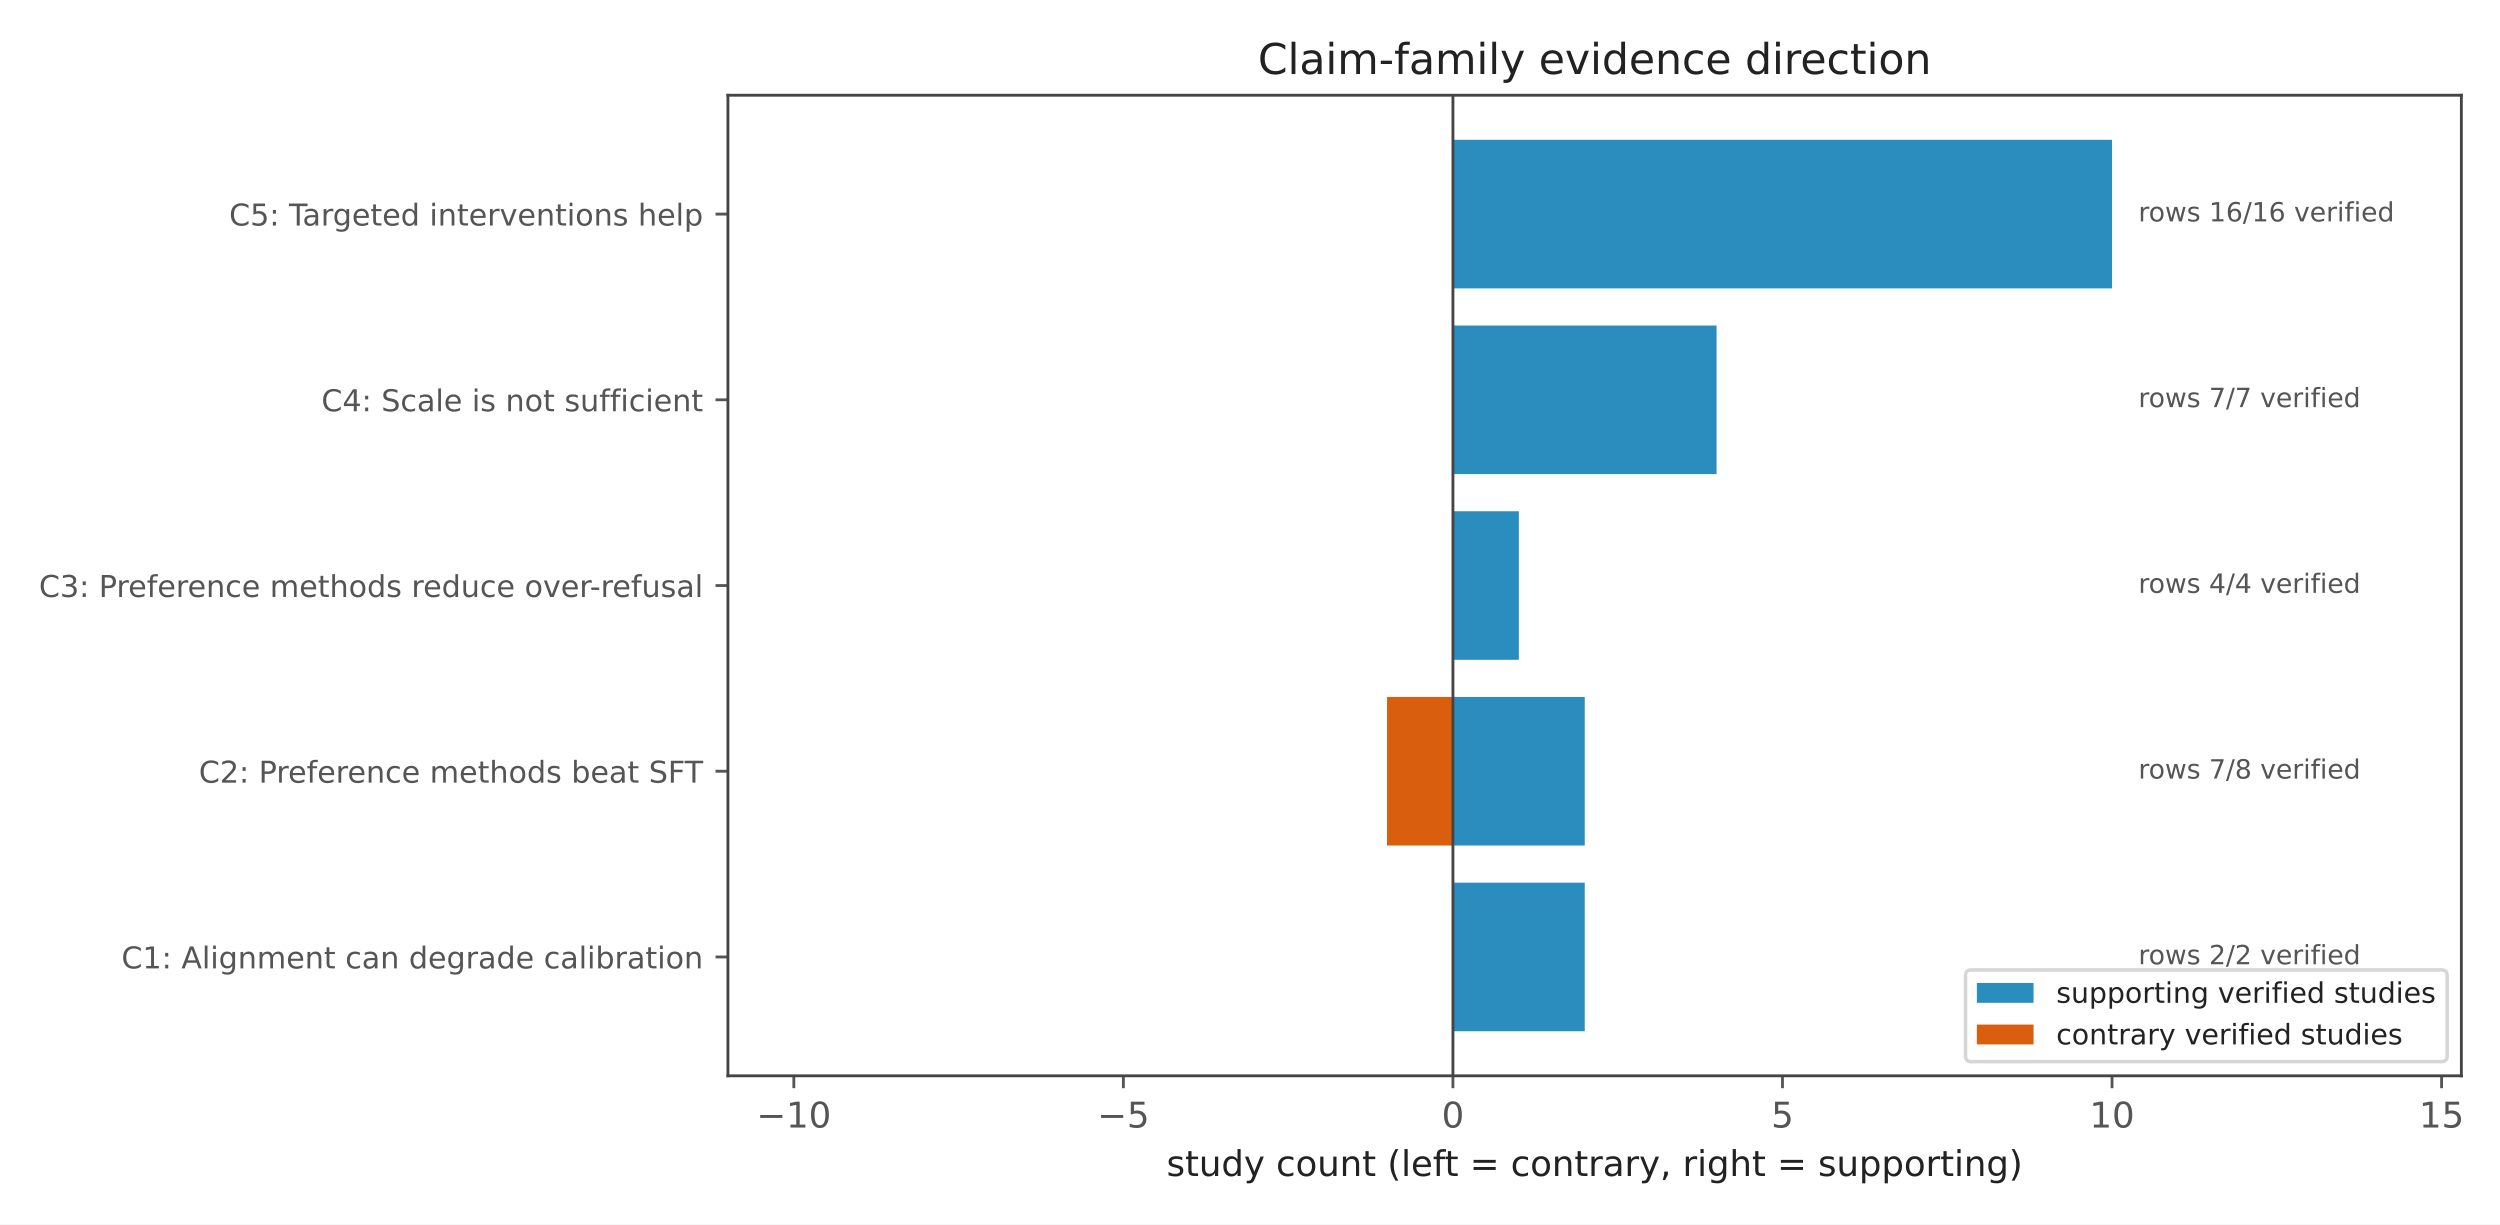
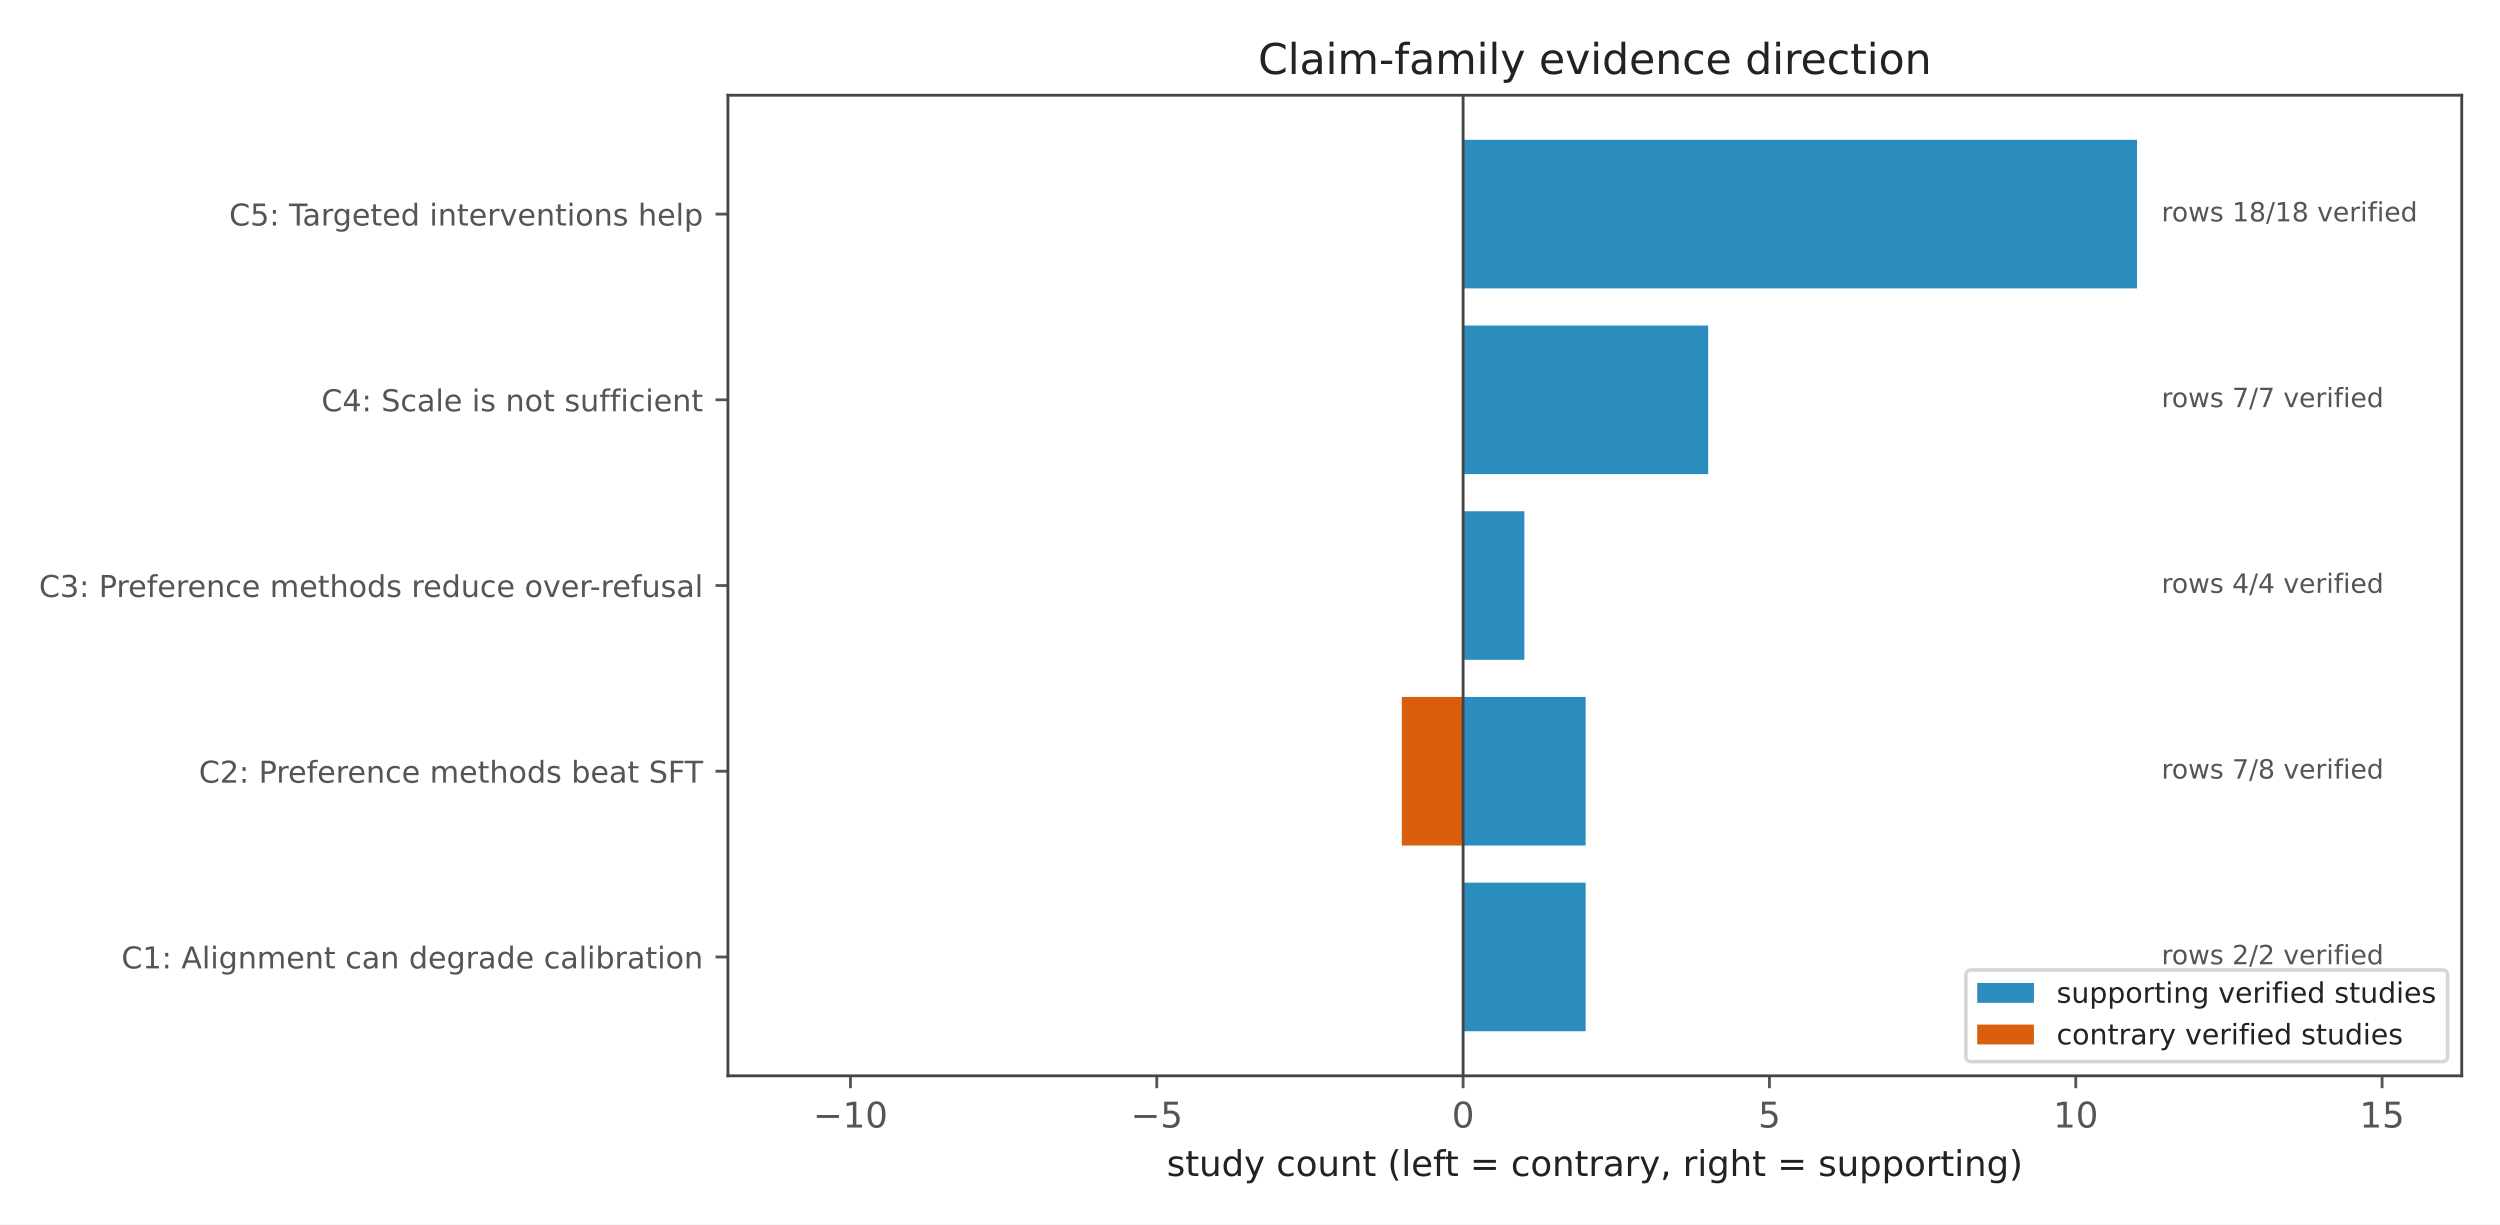
<svg xmlns="http://www.w3.org/2000/svg" xmlns:xlink="http://www.w3.org/1999/xlink" width="705.6pt" height="345.6pt" viewBox="0 0 705.6 345.6" version="1.1">
  <defs>
    <style type="text/css">*{stroke-linejoin: round; stroke-linecap: butt}</style>
  </defs>
  <g id="figure_1">
    <g id="patch_1">
      <path d="M 0 345.6  L 705.6 345.6  L 705.6 0  L 0 0  z " style="fill: #ffffff" />
    </g>
    <g id="axes_1">
      <g id="patch_2">
-         <path d="M 205.45 303.64  L 694.693 303.64  L 694.693 26.88  L 205.45 26.88  z " style="fill: #ffffff" />
+         <path d="M 205.45 303.64  L 694.8 303.64  L 694.8 26.88  L 205.45 26.88  z " style="fill: #ffffff" />
      </g>
      <g id="patch_3">
-         <path d="M 410.076 291.06  L 447.281 291.06  L 447.281 249.127  L 410.076 249.127  z " clip-path="url(#p784e206ec1)" style="fill: #2b8cbe" />
+         <path d="M 412.948 291.06  L 447.531 291.06  L 447.531 249.127  L 412.948 249.127  z " clip-path="url(#p220d9e27b7)" style="fill: #2b8cbe" />
      </g>
      <g id="patch_4">
-         <path d="M 410.076 238.643  L 447.281 238.643  L 447.281 196.71  L 410.076 196.71  z " clip-path="url(#p784e206ec1)" style="fill: #2b8cbe" />
+         <path d="M 412.948 238.643  L 447.531 238.643  L 447.531 196.71  L 412.948 196.71  z " clip-path="url(#p220d9e27b7)" style="fill: #2b8cbe" />
      </g>
      <g id="patch_5">
-         <path d="M 410.076 186.227  L 428.679 186.227  L 428.679 144.293  L 410.076 144.293  z " clip-path="url(#p784e206ec1)" style="fill: #2b8cbe" />
+         <path d="M 412.948 186.227  L 430.24 186.227  L 430.24 144.293  L 412.948 144.293  z " clip-path="url(#p220d9e27b7)" style="fill: #2b8cbe" />
      </g>
      <g id="patch_6">
-         <path d="M 410.076 133.81  L 484.486 133.81  L 484.486 91.877  L 410.076 91.877  z " clip-path="url(#p784e206ec1)" style="fill: #2b8cbe" />
+         <path d="M 412.948 133.81  L 482.114 133.81  L 482.114 91.877  L 412.948 91.877  z " clip-path="url(#p220d9e27b7)" style="fill: #2b8cbe" />
      </g>
      <g id="patch_7">
-         <path d="M 410.076 81.393  L 596.1 81.393  L 596.1 39.46  L 410.076 39.46  z " clip-path="url(#p784e206ec1)" style="fill: #2b8cbe" />
+         <path d="M 412.948 81.393  L 603.155 81.393  L 603.155 39.46  L 412.948 39.46  z " clip-path="url(#p220d9e27b7)" style="fill: #2b8cbe" />
      </g>
      <g id="patch_8">
-         <path d="M 410.076 291.06  L 410.076 291.06  L 410.076 249.127  L 410.076 249.127  z " clip-path="url(#p784e206ec1)" style="fill: #d95f0e" />
+         <path d="M 412.948 291.06  L 412.948 291.06  L 412.948 249.127  L 412.948 249.127  z " clip-path="url(#p220d9e27b7)" style="fill: #d95f0e" />
      </g>
      <g id="patch_9">
-         <path d="M 410.076 238.643  L 391.474 238.643  L 391.474 196.71  L 410.076 196.71  z " clip-path="url(#p784e206ec1)" style="fill: #d95f0e" />
+         <path d="M 412.948 238.643  L 395.657 238.643  L 395.657 196.71  L 412.948 196.71  z " clip-path="url(#p220d9e27b7)" style="fill: #d95f0e" />
      </g>
      <g id="patch_10">
-         <path d="M 410.076 186.227  L 410.076 186.227  L 410.076 144.293  L 410.076 144.293  z " clip-path="url(#p784e206ec1)" style="fill: #d95f0e" />
+         <path d="M 412.948 186.227  L 412.948 186.227  L 412.948 144.293  L 412.948 144.293  z " clip-path="url(#p220d9e27b7)" style="fill: #d95f0e" />
      </g>
      <g id="patch_11">
-         <path d="M 410.076 133.81  L 410.076 133.81  L 410.076 91.877  L 410.076 91.877  z " clip-path="url(#p784e206ec1)" style="fill: #d95f0e" />
+         <path d="M 412.948 133.81  L 412.948 133.81  L 412.948 91.877  L 412.948 91.877  z " clip-path="url(#p220d9e27b7)" style="fill: #d95f0e" />
      </g>
      <g id="patch_12">
-         <path d="M 410.076 81.393  L 410.076 81.393  L 410.076 39.46  L 410.076 39.46  z " clip-path="url(#p784e206ec1)" style="fill: #d95f0e" />
+         <path d="M 412.948 81.393  L 412.948 81.393  L 412.948 39.46  L 412.948 39.46  z " clip-path="url(#p220d9e27b7)" style="fill: #d95f0e" />
      </g>
      <g id="matplotlib.axis_1">
        <g id="xtick_1">
          <g id="line2d_1">
            <defs>
-               <path id="m783c336498" d="M 0 0  L 0 3.5  " style="stroke: #555555; stroke-width: 0.8" />
+               <path id="md743d0ee53" d="M 0 0  L 0 3.5  " style="stroke: #555555; stroke-width: 0.8" />
            </defs>
            <g>
-               <use xlink:href="#m783c336498" x="224.052" y="303.64" style="fill: #555555; stroke: #555555; stroke-width: 0.8" />
+               <use xlink:href="#md743d0ee53" x="240.033" y="303.64" style="fill: #555555; stroke: #555555; stroke-width: 0.8" />
            </g>
          </g>
          <g id="text_1">
-             <text style="fill: #555555; font: 10px 'DejaVu Sans'; text-anchor: middle" x="224.052" y="318.238" transform="rotate(-0 224.0524 318.2384)">−10</text>
+             <text style="fill: #555555; font: 10px 'DejaVu Sans'; text-anchor: middle" x="240.033" y="318.238" transform="rotate(-0 240.033 318.2384)">−10</text>
          </g>
        </g>
        <g id="xtick_2">
          <g id="line2d_2">
            <g>
-               <use xlink:href="#m783c336498" x="317.064" y="303.64" style="fill: #555555; stroke: #555555; stroke-width: 0.8" />
+               <use xlink:href="#md743d0ee53" x="326.491" y="303.64" style="fill: #555555; stroke: #555555; stroke-width: 0.8" />
            </g>
          </g>
          <g id="text_2">
-             <text style="fill: #555555; font: 10px 'DejaVu Sans'; text-anchor: middle" x="317.064" y="318.238" transform="rotate(-0 317.0643 318.2384)">−5</text>
+             <text style="fill: #555555; font: 10px 'DejaVu Sans'; text-anchor: middle" x="326.491" y="318.238" transform="rotate(-0 326.4906 318.2384)">−5</text>
          </g>
        </g>
        <g id="xtick_3">
          <g id="line2d_3">
            <g>
-               <use xlink:href="#m783c336498" x="410.076" y="303.64" style="fill: #555555; stroke: #555555; stroke-width: 0.8" />
+               <use xlink:href="#md743d0ee53" x="412.948" y="303.64" style="fill: #555555; stroke: #555555; stroke-width: 0.8" />
            </g>
          </g>
          <g id="text_3">
-             <text style="fill: #555555; font: 10px 'DejaVu Sans'; text-anchor: middle" x="410.076" y="318.238" transform="rotate(-0 410.0762 318.2384)">0</text>
+             <text style="fill: #555555; font: 10px 'DejaVu Sans'; text-anchor: middle" x="412.948" y="318.238" transform="rotate(-0 412.9482 318.2384)">0</text>
          </g>
        </g>
        <g id="xtick_4">
          <g id="line2d_4">
            <g>
-               <use xlink:href="#m783c336498" x="503.088" y="303.64" style="fill: #555555; stroke: #555555; stroke-width: 0.8" />
+               <use xlink:href="#md743d0ee53" x="499.406" y="303.64" style="fill: #555555; stroke: #555555; stroke-width: 0.8" />
            </g>
          </g>
          <g id="text_4">
-             <text style="fill: #555555; font: 10px 'DejaVu Sans'; text-anchor: middle" x="503.088" y="318.238" transform="rotate(-0 503.0882 318.2384)">5</text>
+             <text style="fill: #555555; font: 10px 'DejaVu Sans'; text-anchor: middle" x="499.406" y="318.238" transform="rotate(-0 499.4058 318.2384)">5</text>
          </g>
        </g>
        <g id="xtick_5">
          <g id="line2d_5">
            <g>
-               <use xlink:href="#m783c336498" x="596.1" y="303.64" style="fill: #555555; stroke: #555555; stroke-width: 0.8" />
+               <use xlink:href="#md743d0ee53" x="585.863" y="303.64" style="fill: #555555; stroke: #555555; stroke-width: 0.8" />
            </g>
          </g>
          <g id="text_5">
-             <text style="fill: #555555; font: 10px 'DejaVu Sans'; text-anchor: middle" x="596.1" y="318.238" transform="rotate(-0 596.1001 318.2384)">10</text>
+             <text style="fill: #555555; font: 10px 'DejaVu Sans'; text-anchor: middle" x="585.863" y="318.238" transform="rotate(-0 585.8634 318.2384)">10</text>
          </g>
        </g>
        <g id="xtick_6">
          <g id="line2d_6">
            <g>
-               <use xlink:href="#m783c336498" x="689.112" y="303.64" style="fill: #555555; stroke: #555555; stroke-width: 0.8" />
+               <use xlink:href="#md743d0ee53" x="672.321" y="303.64" style="fill: #555555; stroke: #555555; stroke-width: 0.8" />
            </g>
          </g>
          <g id="text_6">
-             <text style="fill: #555555; font: 10px 'DejaVu Sans'; text-anchor: middle" x="689.112" y="318.238" transform="rotate(-0 689.112 318.2384)">15</text>
+             <text style="fill: #555555; font: 10px 'DejaVu Sans'; text-anchor: middle" x="672.321" y="318.238" transform="rotate(-0 672.321 318.2384)">15</text>
          </g>
        </g>
        <g id="text_7">
-           <text style="fill: #222222; font: 10px 'DejaVu Sans'; text-anchor: middle" x="450.071" y="331.917" transform="rotate(-0 450.0714 331.9166)">study count (left = contrary, right = supporting)</text>
+           <text style="fill: #222222; font: 10px 'DejaVu Sans'; text-anchor: middle" x="450.125" y="331.917" transform="rotate(-0 450.125 331.9166)">study count (left = contrary, right = supporting)</text>
        </g>
      </g>
      <g id="matplotlib.axis_2">
        <g id="ytick_1">
          <g id="line2d_7">
            <defs>
-               <path id="m6c2c888f88" d="M 0 0  L -3.5 0  " style="stroke: #555555; stroke-width: 0.8" />
+               <path id="m4cbd3fdb5a" d="M 0 0  L -3.5 0  " style="stroke: #555555; stroke-width: 0.8" />
            </defs>
            <g>
-               <use xlink:href="#m6c2c888f88" x="205.45" y="270.093" style="fill: #555555; stroke: #555555; stroke-width: 0.8" />
+               <use xlink:href="#m4cbd3fdb5a" x="205.45" y="270.093" style="fill: #555555; stroke: #555555; stroke-width: 0.8" />
            </g>
          </g>
          <g id="text_8">
            <text style="fill: #555555; font: 8.5px 'DejaVu Sans'; text-anchor: end" x="198.45" y="273.323" transform="rotate(-0 198.45 273.3227)">C1: Alignment can degrade calibration</text>
          </g>
        </g>
        <g id="ytick_2">
          <g id="line2d_8">
            <g>
-               <use xlink:href="#m6c2c888f88" x="205.45" y="217.677" style="fill: #555555; stroke: #555555; stroke-width: 0.8" />
+               <use xlink:href="#m4cbd3fdb5a" x="205.45" y="217.677" style="fill: #555555; stroke: #555555; stroke-width: 0.8" />
            </g>
          </g>
          <g id="text_9">
            <text style="fill: #555555; font: 8.5px 'DejaVu Sans'; text-anchor: end" x="198.45" y="220.906" transform="rotate(-0 198.45 220.906)">C2: Preference methods beat SFT</text>
          </g>
        </g>
        <g id="ytick_3">
          <g id="line2d_9">
            <g>
-               <use xlink:href="#m6c2c888f88" x="205.45" y="165.26" style="fill: #555555; stroke: #555555; stroke-width: 0.8" />
+               <use xlink:href="#m4cbd3fdb5a" x="205.45" y="165.26" style="fill: #555555; stroke: #555555; stroke-width: 0.8" />
            </g>
          </g>
          <g id="text_10">
            <text style="fill: #555555; font: 8.5px 'DejaVu Sans'; text-anchor: end" x="198.45" y="168.489" transform="rotate(-0 198.45 168.4893)">C3: Preference methods reduce over-refusal</text>
          </g>
        </g>
        <g id="ytick_4">
          <g id="line2d_10">
            <g>
-               <use xlink:href="#m6c2c888f88" x="205.45" y="112.843" style="fill: #555555; stroke: #555555; stroke-width: 0.8" />
+               <use xlink:href="#m4cbd3fdb5a" x="205.45" y="112.843" style="fill: #555555; stroke: #555555; stroke-width: 0.8" />
            </g>
          </g>
          <g id="text_11">
            <text style="fill: #555555; font: 8.5px 'DejaVu Sans'; text-anchor: end" x="198.45" y="116.073" transform="rotate(-0 198.45 116.0727)">C4: Scale is not sufficient</text>
          </g>
        </g>
        <g id="ytick_5">
          <g id="line2d_11">
            <g>
-               <use xlink:href="#m6c2c888f88" x="205.45" y="60.427" style="fill: #555555; stroke: #555555; stroke-width: 0.8" />
+               <use xlink:href="#m4cbd3fdb5a" x="205.45" y="60.427" style="fill: #555555; stroke: #555555; stroke-width: 0.8" />
            </g>
          </g>
          <g id="text_12">
            <text style="fill: #555555; font: 8.5px 'DejaVu Sans'; text-anchor: end" x="198.45" y="63.656" transform="rotate(-0 198.45 63.656)">C5: Targeted interventions help</text>
          </g>
        </g>
      </g>
      <g id="line2d_12">
-         <path d="M 410.076 303.64  L 410.076 26.88  " clip-path="url(#p784e206ec1)" style="fill: none; stroke: #444444; stroke-width: 0.8; stroke-linecap: square" />
+         <path d="M 412.948 303.64  L 412.948 26.88  " clip-path="url(#p220d9e27b7)" style="fill: none; stroke: #444444; stroke-width: 0.8; stroke-linecap: square" />
      </g>
      <g id="patch_13">
        <path d="M 205.45 303.64  L 205.45 26.88  " style="fill: none; stroke: #444444; stroke-width: 0.8; stroke-linejoin: miter; stroke-linecap: square" />
      </g>
      <g id="patch_14">
-         <path d="M 694.693 303.64  L 694.693 26.88  " style="fill: none; stroke: #444444; stroke-width: 0.8; stroke-linejoin: miter; stroke-linecap: square" />
+         <path d="M 694.8 303.64  L 694.8 26.88  " style="fill: none; stroke: #444444; stroke-width: 0.8; stroke-linejoin: miter; stroke-linecap: square" />
      </g>
      <g id="patch_15">
-         <path d="M 205.45 303.64  L 694.693 303.64  " style="fill: none; stroke: #444444; stroke-width: 0.8; stroke-linejoin: miter; stroke-linecap: square" />
+         <path d="M 205.45 303.64  L 694.8 303.64  " style="fill: none; stroke: #444444; stroke-width: 0.8; stroke-linejoin: miter; stroke-linecap: square" />
      </g>
      <g id="patch_16">
-         <path d="M 205.45 26.88  L 694.693 26.88  " style="fill: none; stroke: #444444; stroke-width: 0.8; stroke-linejoin: miter; stroke-linecap: square" />
+         <path d="M 205.45 26.88  L 694.8 26.88  " style="fill: none; stroke: #444444; stroke-width: 0.8; stroke-linejoin: miter; stroke-linecap: square" />
      </g>
      <g id="text_13">
-         <text style="fill: #555555; font: 7.5px 'DejaVu Sans'; text-anchor: start" x="603.541" y="272.163" transform="rotate(-0 603.541 272.1629)">rows 2/2 verified</text>
+         <text style="fill: #555555; font: 7.5px 'DejaVu Sans'; text-anchor: start" x="610.072" y="272.163" transform="rotate(-0 610.0716 272.1629)">rows 2/2 verified</text>
      </g>
      <g id="text_14">
-         <text style="fill: #555555; font: 7.5px 'DejaVu Sans'; text-anchor: start" x="603.541" y="219.746" transform="rotate(-0 603.541 219.7462)">rows 7/8 verified</text>
+         <text style="fill: #555555; font: 7.5px 'DejaVu Sans'; text-anchor: start" x="610.072" y="219.746" transform="rotate(-0 610.0716 219.7462)">rows 7/8 verified</text>
      </g>
      <g id="text_15">
-         <text style="fill: #555555; font: 7.5px 'DejaVu Sans'; text-anchor: start" x="603.541" y="167.33" transform="rotate(-0 603.541 167.3295)">rows 4/4 verified</text>
+         <text style="fill: #555555; font: 7.5px 'DejaVu Sans'; text-anchor: start" x="610.072" y="167.33" transform="rotate(-0 610.0716 167.3295)">rows 4/4 verified</text>
      </g>
      <g id="text_16">
-         <text style="fill: #555555; font: 7.5px 'DejaVu Sans'; text-anchor: start" x="603.541" y="114.913" transform="rotate(-0 603.541 114.9129)">rows 7/7 verified</text>
+         <text style="fill: #555555; font: 7.5px 'DejaVu Sans'; text-anchor: start" x="610.072" y="114.913" transform="rotate(-0 610.0716 114.9129)">rows 7/7 verified</text>
      </g>
      <g id="text_17">
-         <text style="fill: #555555; font: 7.5px 'DejaVu Sans'; text-anchor: start" x="603.541" y="62.496" transform="rotate(-0 603.541 62.4962)">rows 16/16 verified</text>
+         <text style="fill: #555555; font: 7.5px 'DejaVu Sans'; text-anchor: start" x="610.072" y="62.496" transform="rotate(-0 610.0716 62.4962)">rows 18/18 verified</text>
      </g>
      <g id="text_18">
-         <text style="fill: #222222; font: 12px 'DejaVu Sans'; text-anchor: middle" x="450.071" y="20.88" transform="rotate(-0 450.0714 20.88)">Claim-family evidence direction</text>
+         <text style="fill: #222222; font: 12px 'DejaVu Sans'; text-anchor: middle" x="450.125" y="20.88" transform="rotate(-0 450.125 20.88)">Claim-family evidence direction</text>
      </g>
      <g id="legend_1">
        <g id="patch_17">
-           <path d="M 556.348 299.64  L 689.093 299.64  Q 690.693 299.64 690.693 298.04  L 690.693 275.355  Q 690.693 273.755 689.093 273.755  L 556.348 273.755  Q 554.748 273.755 554.748 275.355  L 554.748 298.04  Q 554.748 299.64 556.348 299.64  z " style="fill: #ffffff; opacity: 0.8; stroke: #cccccc; stroke-linejoin: miter" />
+           <path d="M 556.455 299.64  L 689.2 299.64  Q 690.8 299.64 690.8 298.04  L 690.8 275.355  Q 690.8 273.755 689.2 273.755  L 556.455 273.755  Q 554.855 273.755 554.855 275.355  L 554.855 298.04  Q 554.855 299.64 556.455 299.64  z " style="fill: #ffffff; opacity: 0.8; stroke: #cccccc; stroke-linejoin: miter" />
        </g>
        <g id="patch_18">
-           <path d="M 557.948 283.034  L 573.948 283.034  L 573.948 277.434  L 557.948 277.434  z " style="fill: #2b8cbe" />
+           <path d="M 558.055 283.034  L 574.055 283.034  L 574.055 277.434  L 558.055 277.434  z " style="fill: #2b8cbe" />
        </g>
        <g id="text_19">
-           <text style="fill: #222222; font: 8px 'DejaVu Sans'; text-anchor: start" x="580.348" y="283.034" transform="rotate(-0 580.3477 283.0337)">supporting verified studies</text>
+           <text style="fill: #222222; font: 8px 'DejaVu Sans'; text-anchor: start" x="580.455" y="283.034" transform="rotate(-0 580.455 283.0337)">supporting verified studies</text>
        </g>
        <g id="patch_19">
-           <path d="M 557.948 294.776  L 573.948 294.776  L 573.948 289.176  L 557.948 289.176  z " style="fill: #d95f0e" />
+           <path d="M 558.055 294.776  L 574.055 294.776  L 574.055 289.176  L 558.055 289.176  z " style="fill: #d95f0e" />
        </g>
        <g id="text_20">
-           <text style="fill: #222222; font: 8px 'DejaVu Sans'; text-anchor: start" x="580.348" y="294.776" transform="rotate(-0 580.3477 294.7763)">contrary verified studies</text>
+           <text style="fill: #222222; font: 8px 'DejaVu Sans'; text-anchor: start" x="580.455" y="294.776" transform="rotate(-0 580.455 294.7763)">contrary verified studies</text>
        </g>
      </g>
    </g>
  </g>
  <defs>
-     <clipPath id="p784e206ec1">
-       <rect x="205.45" y="26.88" width="489.243" height="276.76" />
+     <clipPath id="p220d9e27b7">
+       <rect x="205.45" y="26.88" width="489.35" height="276.76" />
    </clipPath>
  </defs>
</svg>
